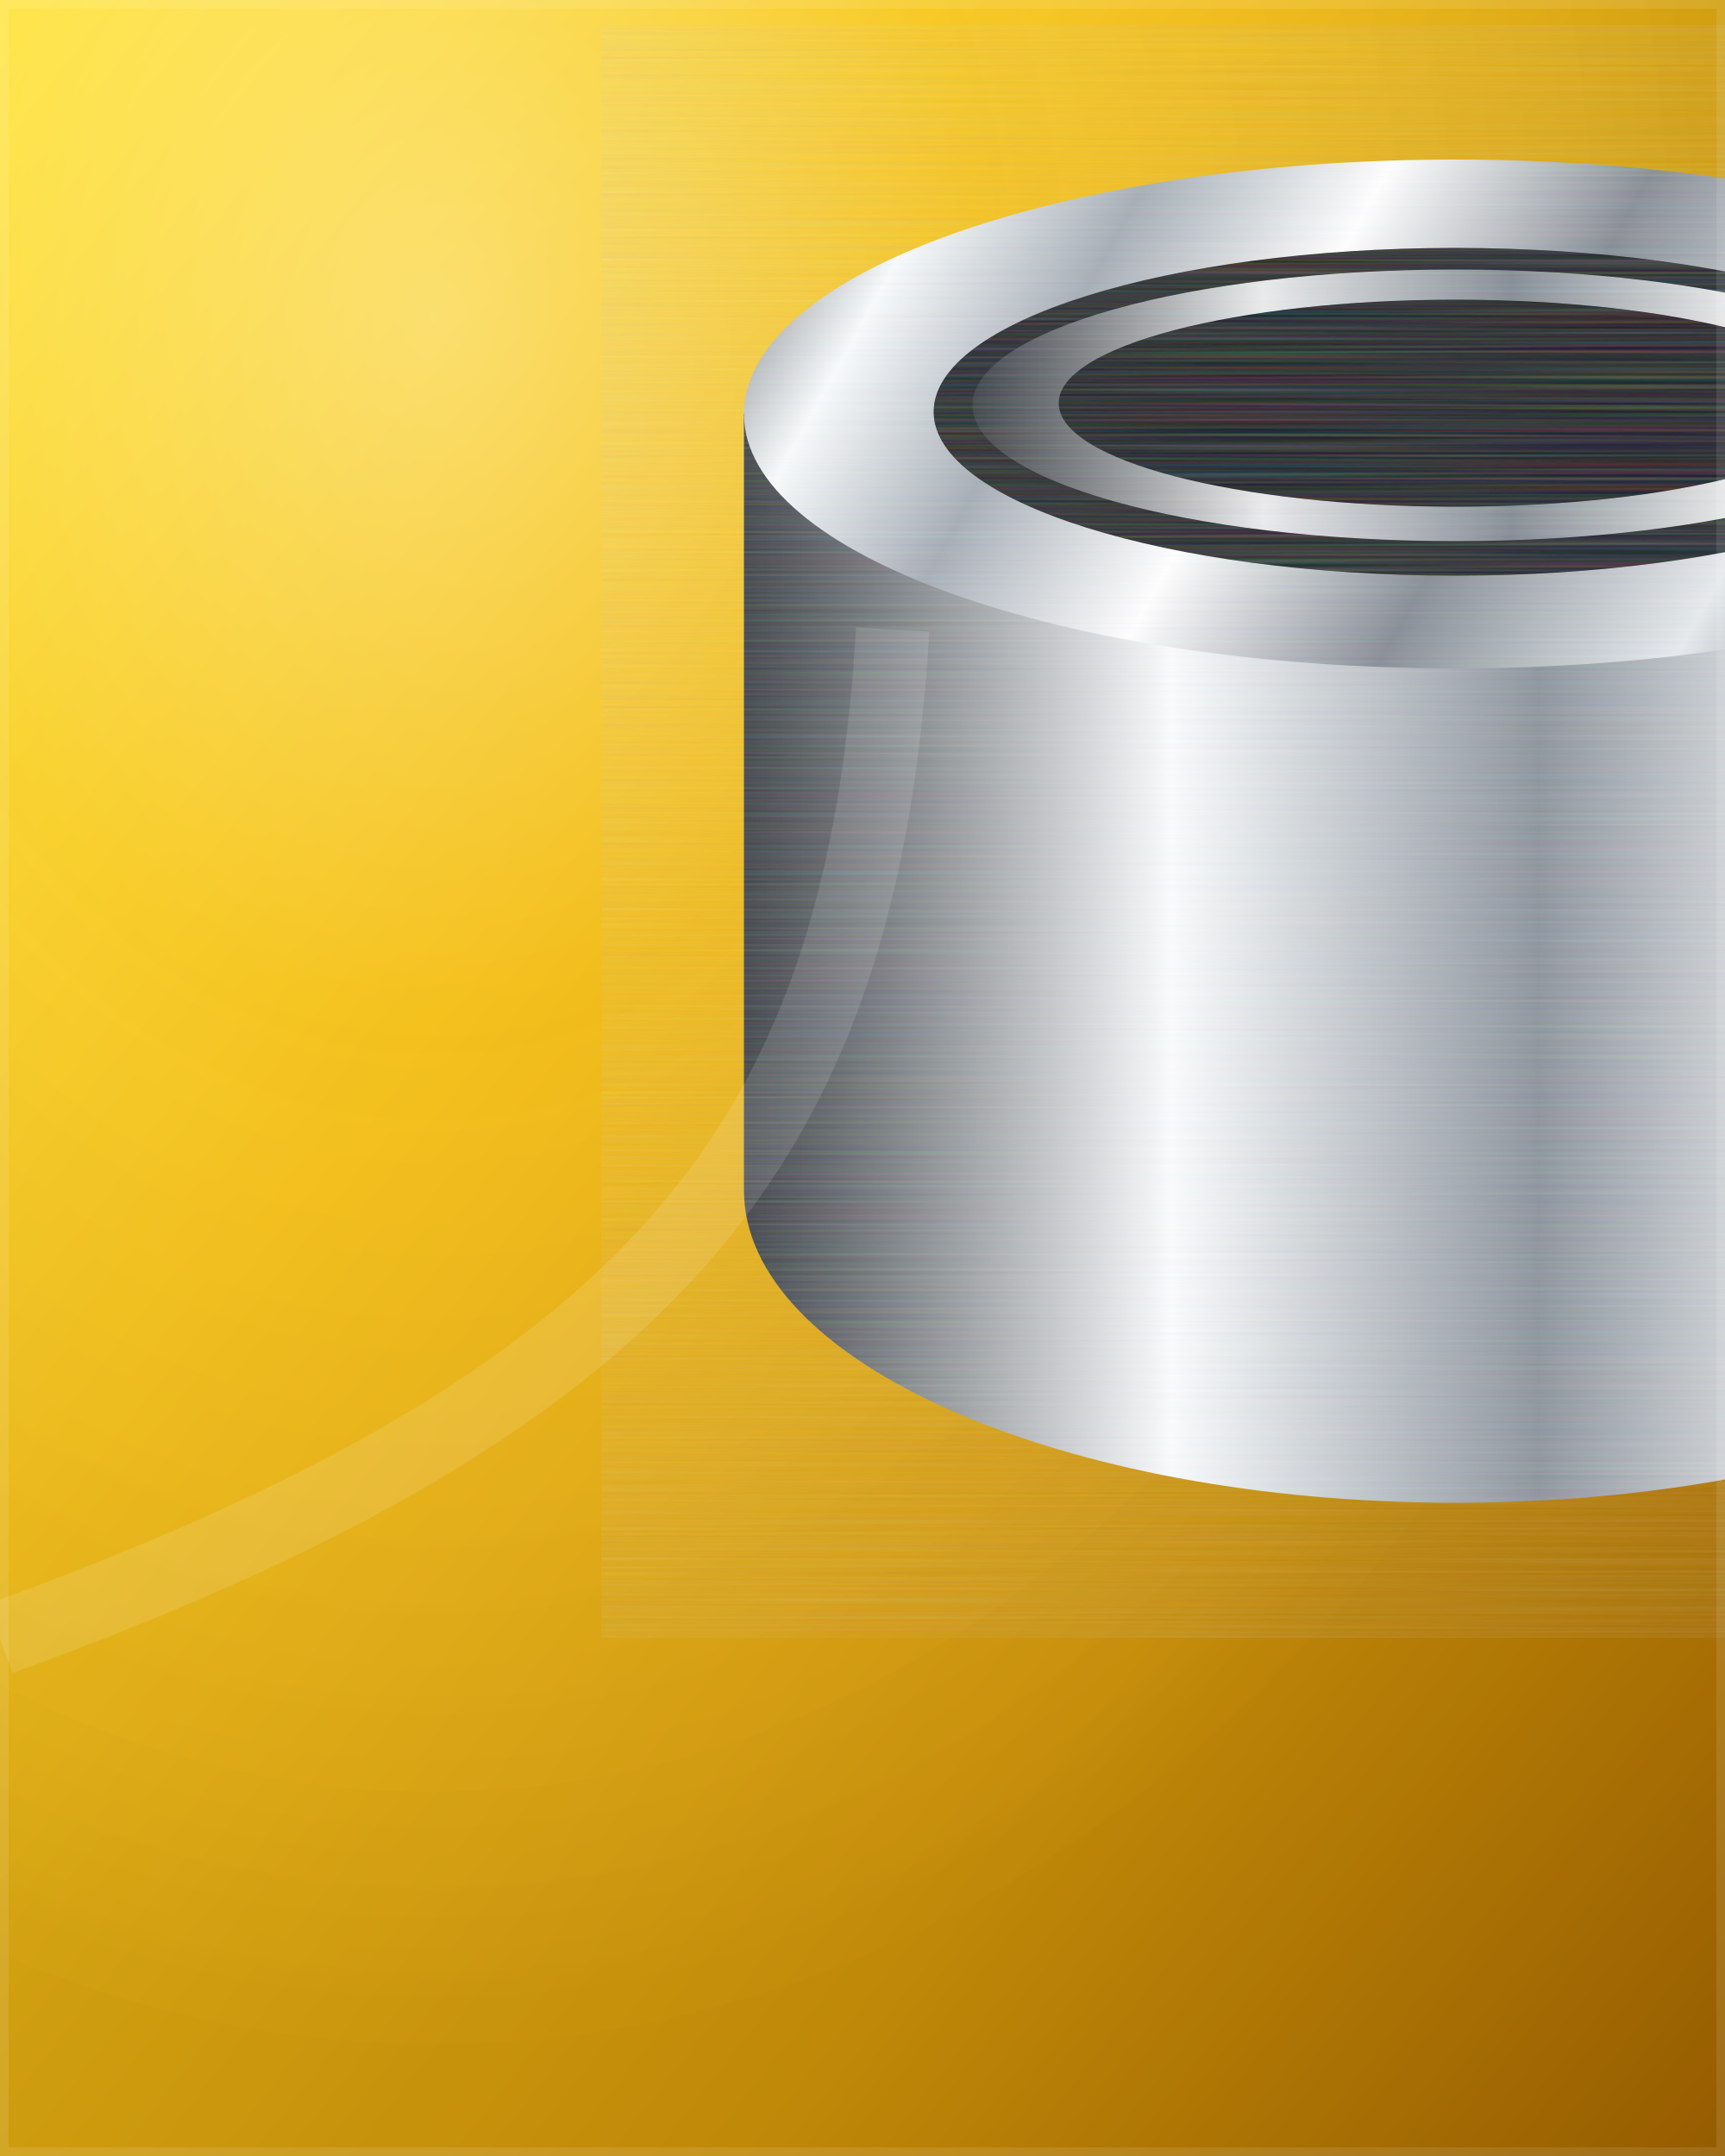
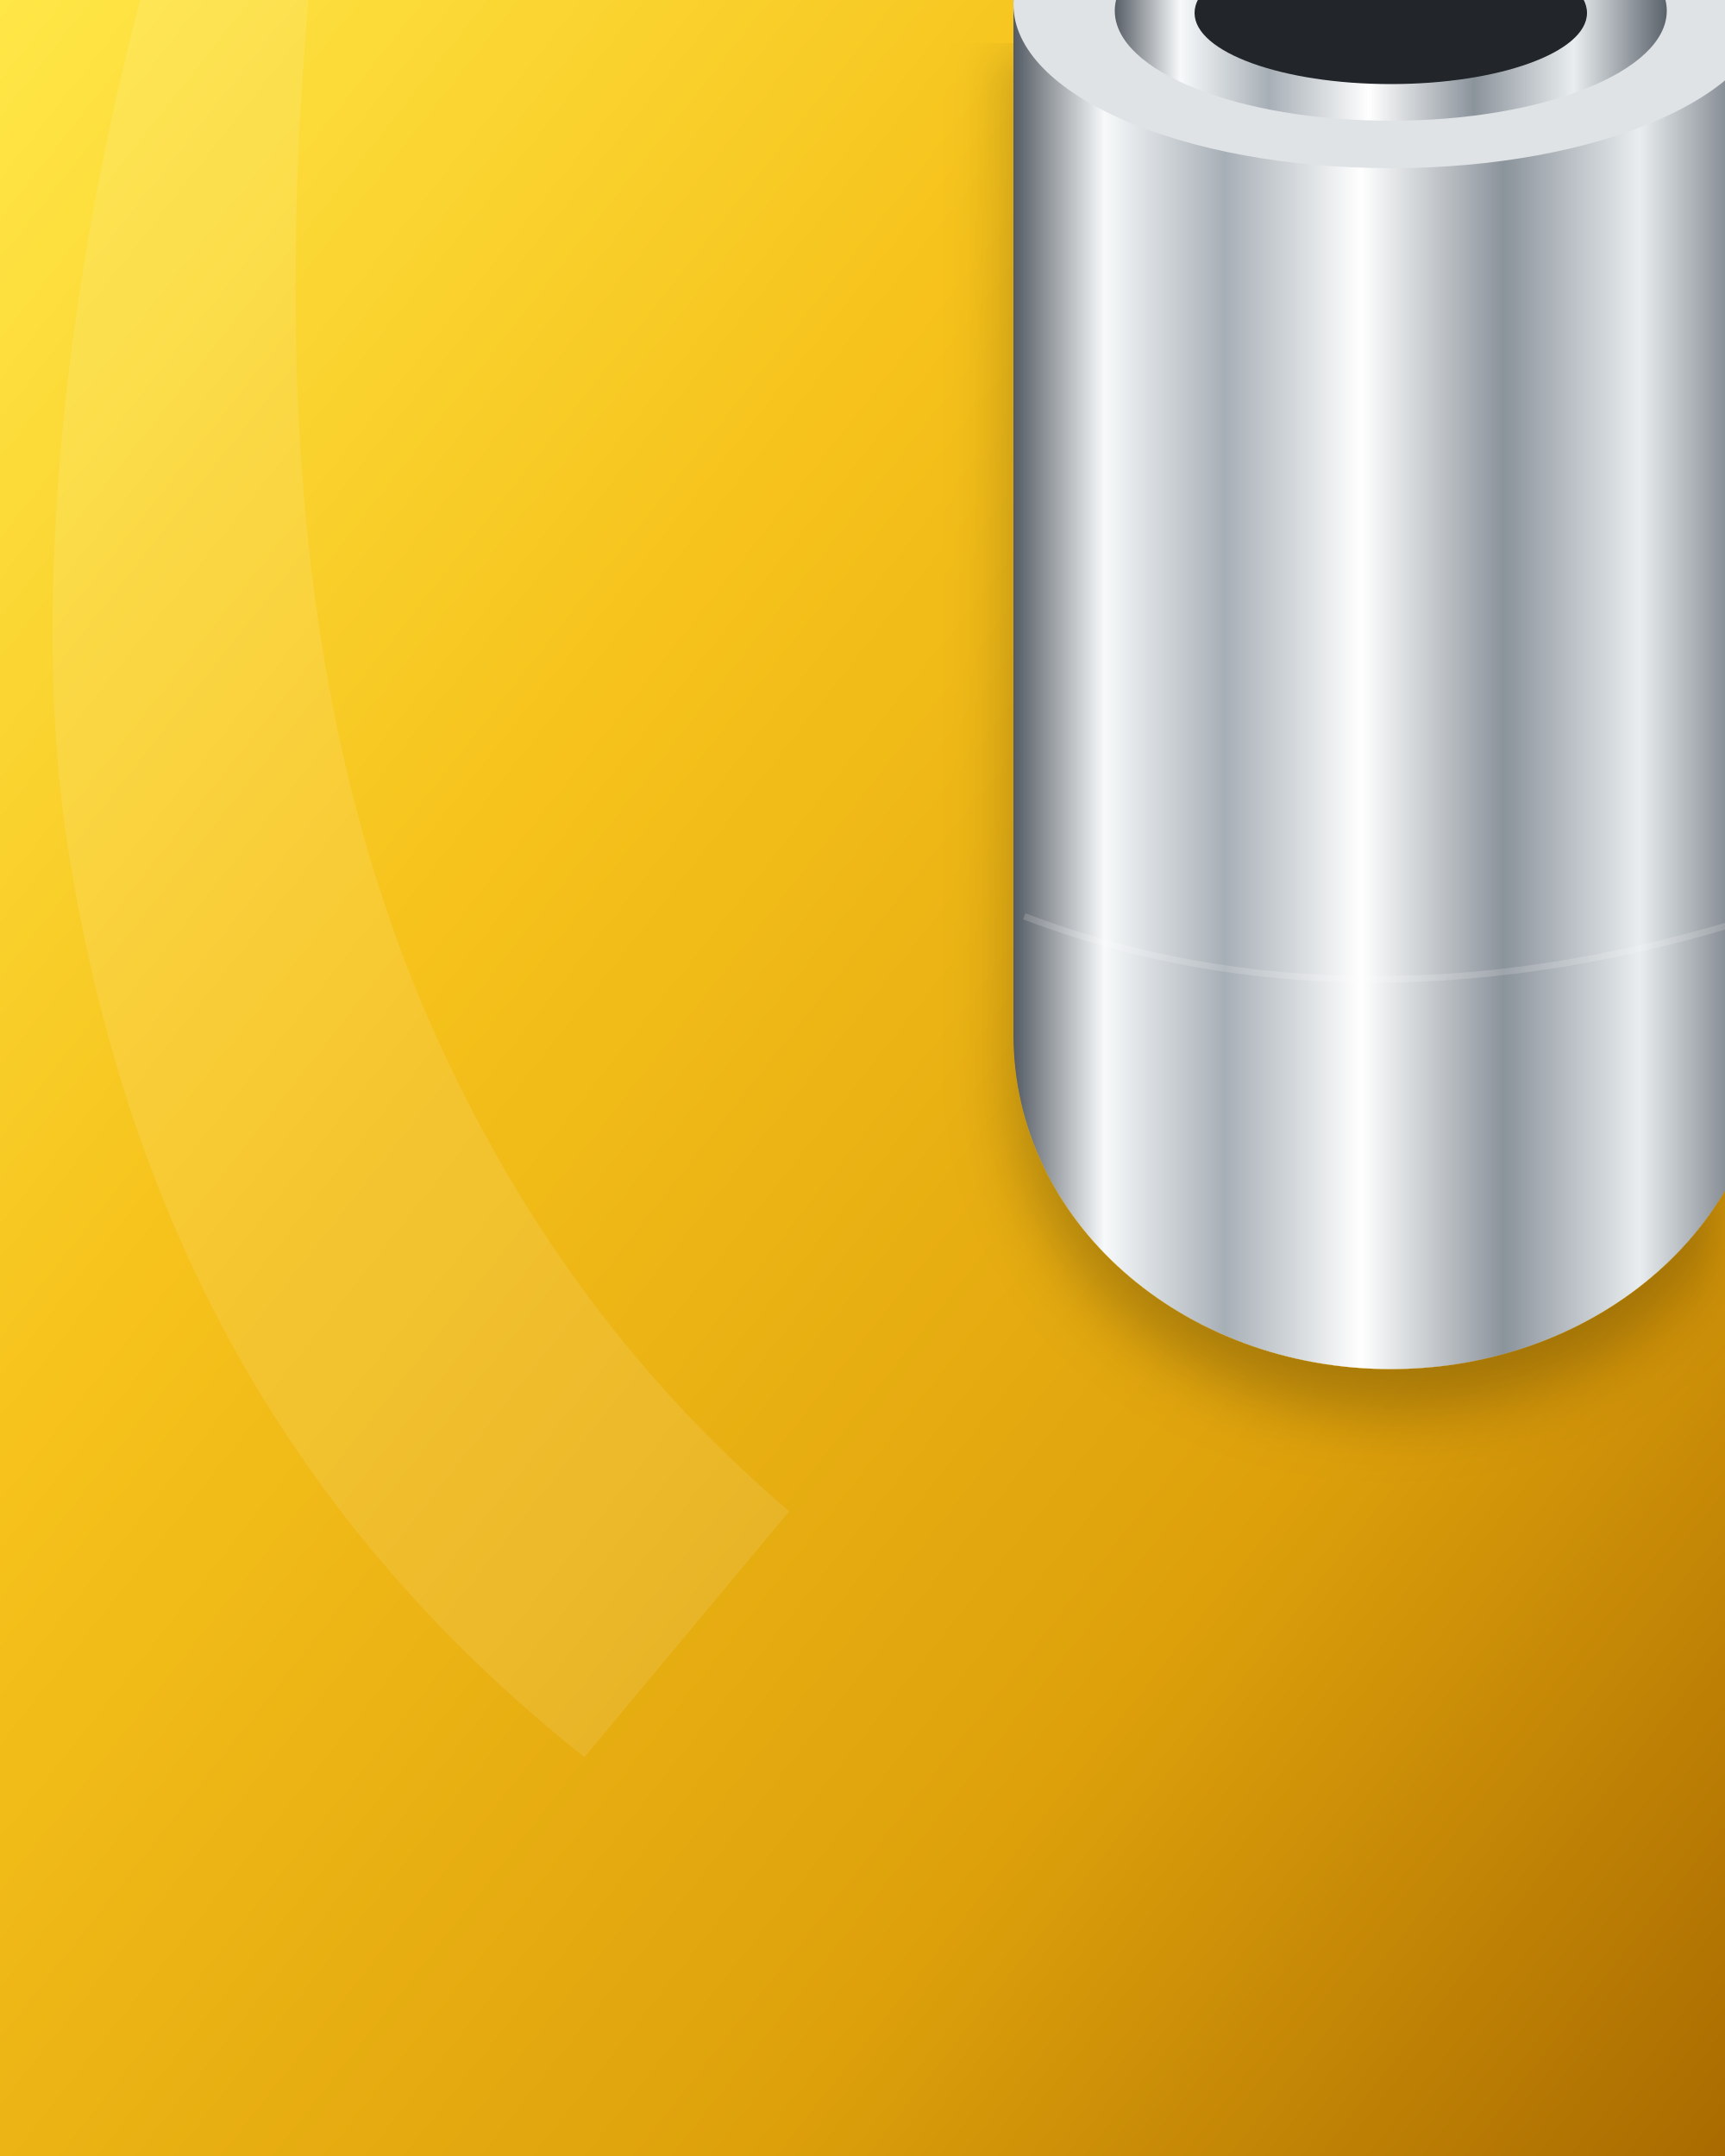
<svg xmlns="http://www.w3.org/2000/svg" viewBox="0 0 800 1000">
  <defs>
    <linearGradient id="gold" x1="0" y1="0" x2="1" y2="1">
-       <stop stop-color="#ffe440" />
-       <stop offset=".36" stop-color="#f4bf16" />
-       <stop offset=".72" stop-color="#d99a09" />
-       <stop offset="1" stop-color="#a96800" />
+       <stop stop-color="#ffe747" />
+       <stop offset=".34" stop-color="#f6c21b" />
+       <stop offset=".72" stop-color="#dda00b" />
+       <stop offset="1" stop-color="#a96b00" />
    </linearGradient>
-     <linearGradient id="steel" x1="0" y1="0" x2="1" y2=".2">
-       <stop stop-color="#5c6269" />
-       <stop offset=".14" stop-color="#f8fbfc" />
-       <stop offset=".28" stop-color="#a5adb5" />
-       <stop offset=".44" stop-color="#ffffff" />
-       <stop offset=".62" stop-color="#858d95" />
-       <stop offset=".82" stop-color="#e6eaed" />
-       <stop offset="1" stop-color="#555d66" />
+     <linearGradient id="metal" x1="0" x2="1">
+       <stop stop-color="#555c64" />
+       <stop offset=".12" stop-color="#f7f9fa" />
+       <stop offset=".28" stop-color="#a7afb6" />
+       <stop offset=".46" stop-color="#fff" />
+       <stop offset=".65" stop-color="#8b939b" />
+       <stop offset=".83" stop-color="#e9edef" />
+       <stop offset="1" stop-color="#59616a" />
    </linearGradient>
-     <linearGradient id="rim" x1="0" x2="1">
-       <stop stop-color="#3d4248" />
-       <stop offset=".3" stop-color="#fafcfd" />
-       <stop offset=".56" stop-color="#8c949d" />
-       <stop offset=".8" stop-color="#fff" />
-       <stop offset="1" stop-color="#4a5159" />
-     </linearGradient>
-     <filter id="brush">
-       <feTurbulence type="fractalNoise" baseFrequency=".006 .85" numOctaves="1" seed="8" result="n" />
-       <feColorMatrix in="n" values="1 0 0 0 .1 0 1 0 0 .1 0 0 1 0 .1 0 0 0 .18 0" />
-       <feBlend in="SourceGraphic" mode="soft-light" />
+     <filter id="shadow" x="-30%" y="-30%" width="160%" height="180%">
+       <feGaussianBlur in="SourceAlpha" stdDeviation="15" />
+       <feOffset dy="20" />
+       <feComponentTransfer>
+         <feFuncA type="linear" slope=".25" />
+       </feComponentTransfer>
+       <feMerge>
+         <feMergeNode />
+         <feMergeNode in="SourceGraphic" />
+       </feMerge>
    </filter>
-     <radialGradient id="shine" cx=".25" cy=".15" r=".8">
-       <stop stop-color="#fff" stop-opacity=".5" />
-       <stop offset=".4" stop-color="#fff" stop-opacity=".05" />
-       <stop offset="1" stop-color="#000" stop-opacity=".18" />
-     </radialGradient>
  </defs>
  <rect width="800" height="1000" fill="url(#gold)" />
-   <rect width="800" height="1000" fill="url(#shine)" opacity=".65" />
-   <g filter="url(#brush)">
-     <ellipse cx="675" cy="195" rx="330" ry="118" fill="url(#steel)" />
-     <path d="M345 192h660v360c0 80-148 145-330 145S345 632 345 552z" fill="url(#rim)" />
-     <ellipse cx="675" cy="192" rx="330" ry="118" fill="url(#steel)" />
-     <ellipse cx="675" cy="191" rx="242" ry="76" fill="#20252a" />
-     <ellipse cx="675" cy="188" rx="224" ry="63" fill="url(#rim)" opacity=".92" />
-     <ellipse cx="675" cy="187" rx="184" ry="48" fill="#171b20" />
+   <path d="M65 0h78c-18 211 5 367 65 493 42 88 95 154 158 208l-95 114C129 702 57 559 31 390 16 291 26 148 65 0z" fill="#fff" opacity=".10" />
+   <g filter="url(#shadow)">
+     <path d="M470 -40h350v520c0 86-78 155-175 155s-175-69-175-155z" fill="url(#metal)" />
+     <ellipse cx="645" cy="2" rx="175" ry="76" fill="#dfe3e6" />
+     <ellipse cx="645" cy="5" rx="128" ry="51" fill="url(#metal)" />
+     <ellipse cx="645" cy="6" rx="91" ry="33" fill="#20252a" />
  </g>
-   <path d="M0 760c165-60 270-123 333-207 54-72 75-159 81-261" fill="none" stroke="#fff" stroke-opacity=".12" stroke-width="34" />
-   <rect width="800" height="1000" fill="none" stroke="#fff" stroke-opacity=".10" stroke-width="8" />
+   <path d="M475 425c102 39 218 39 340 0" fill="none" stroke="#fff" stroke-opacity=".16" stroke-width="3" />
</svg>
